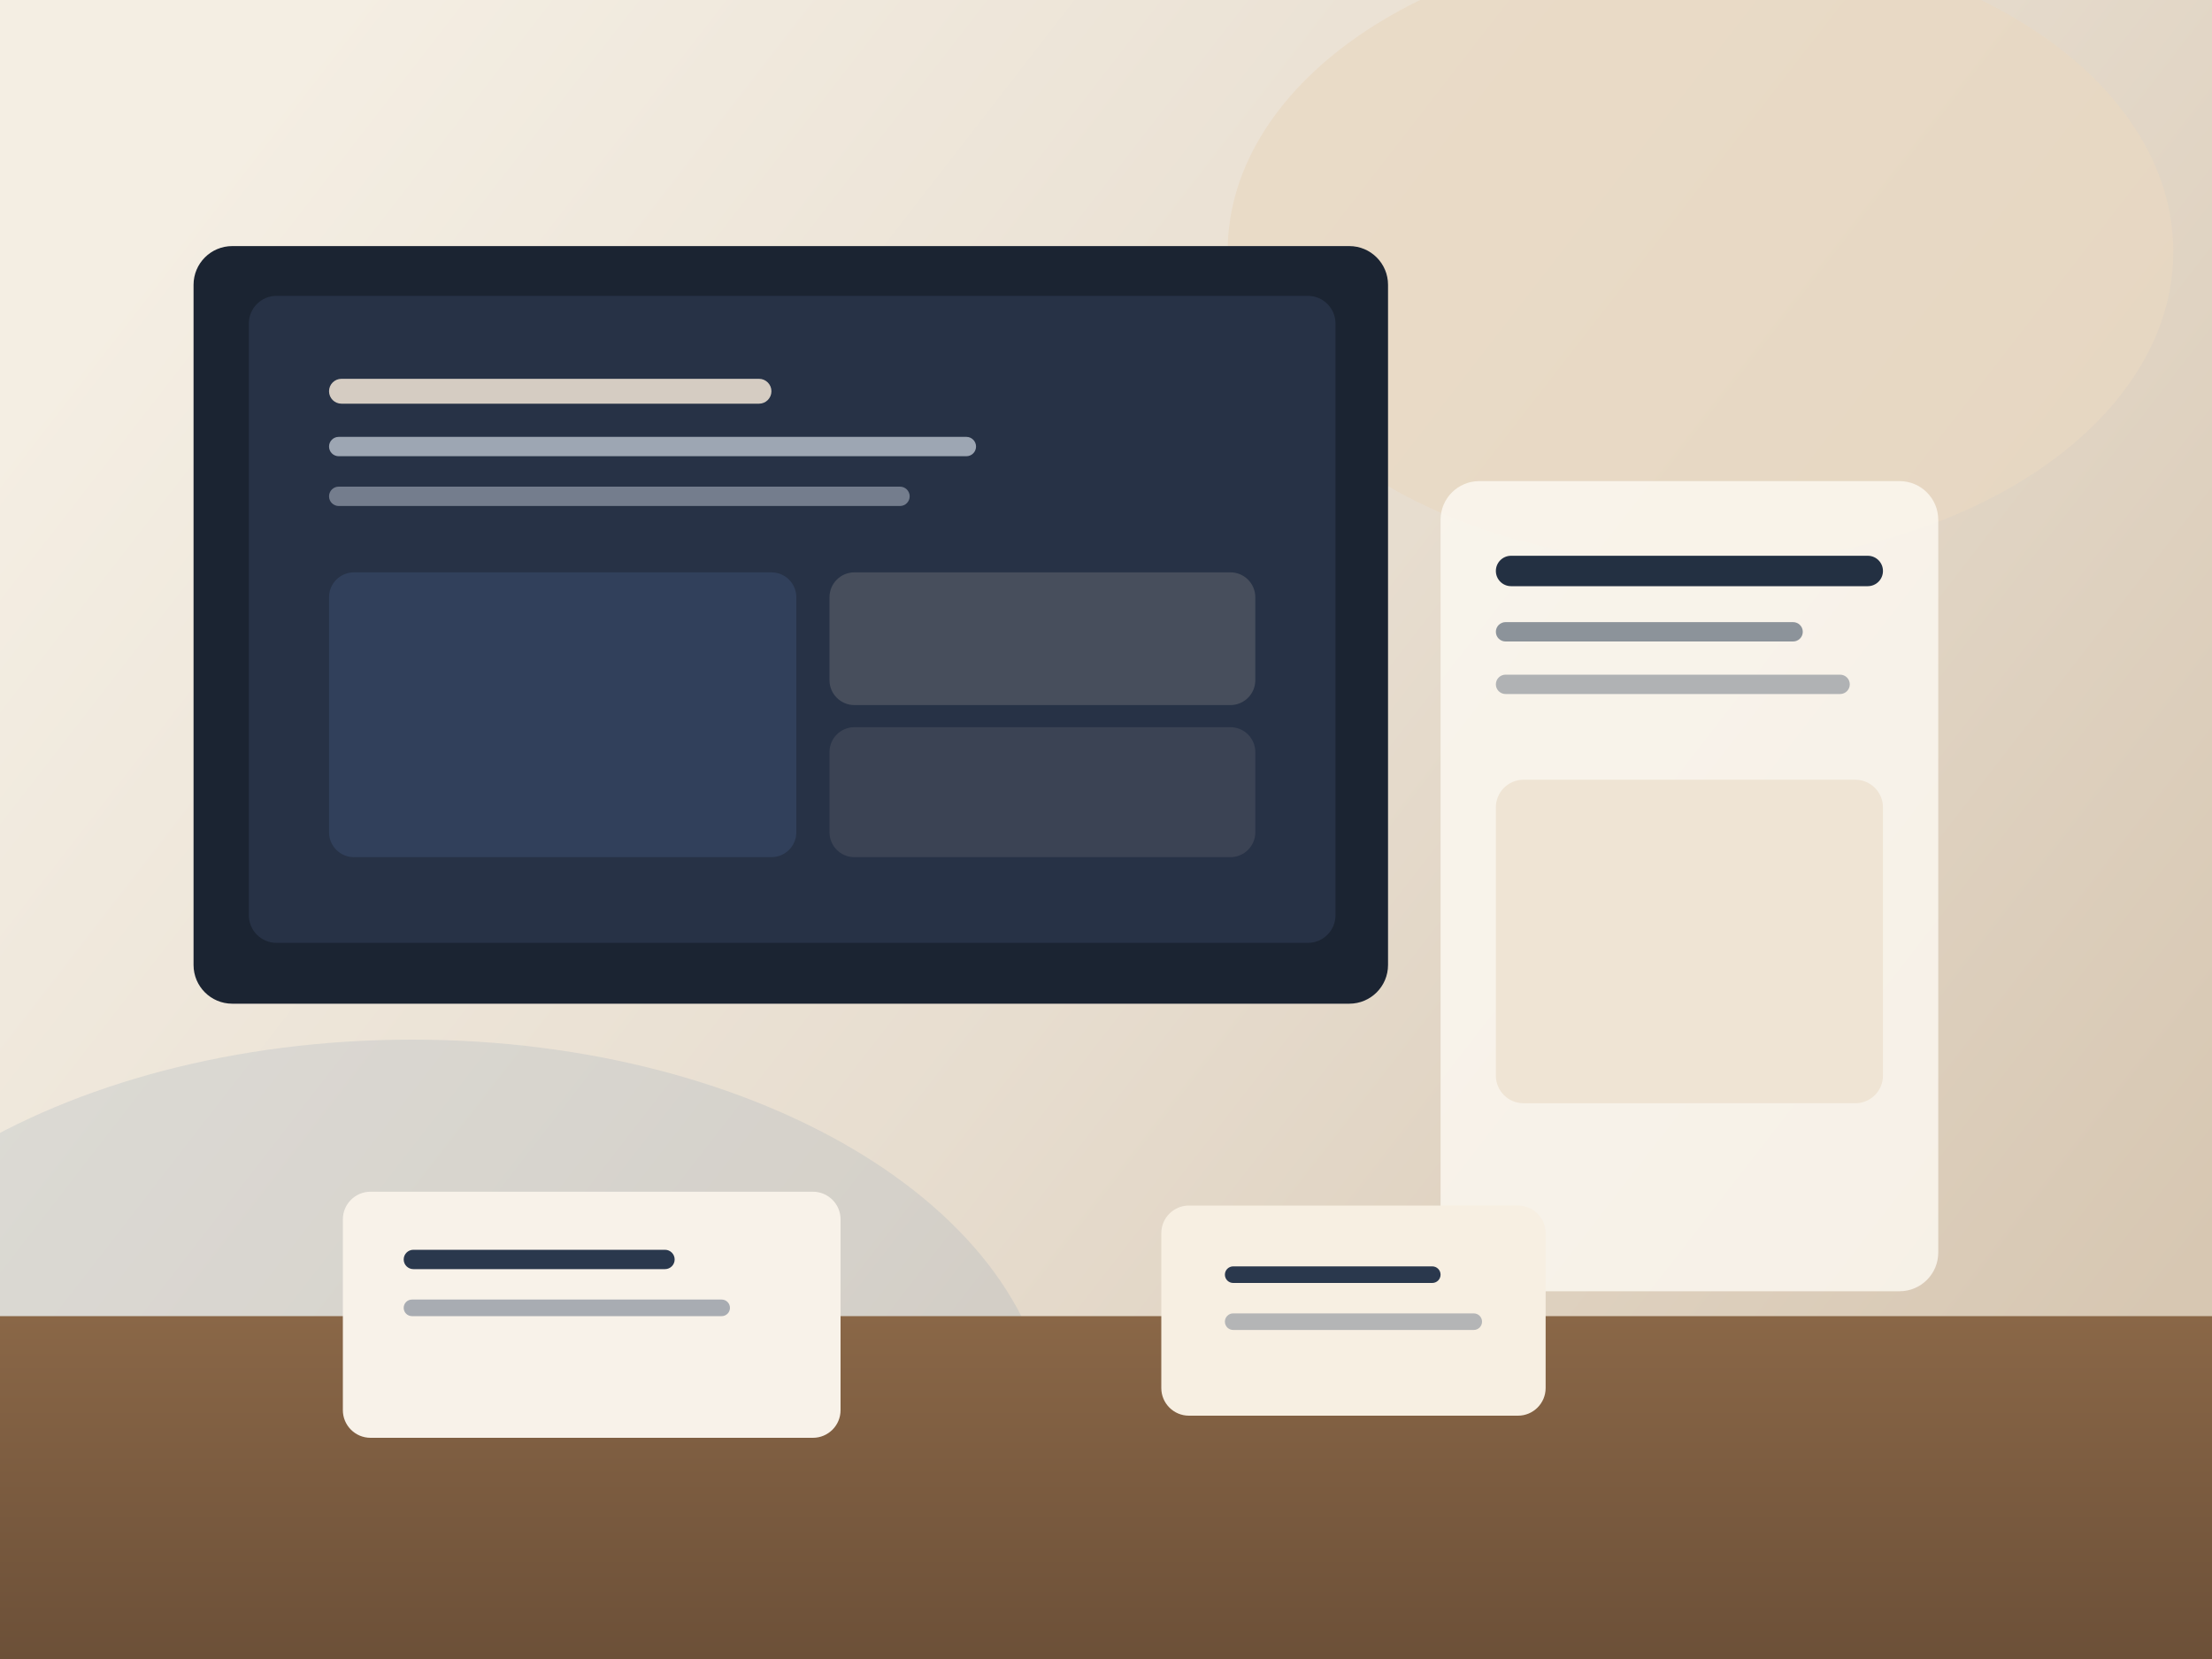
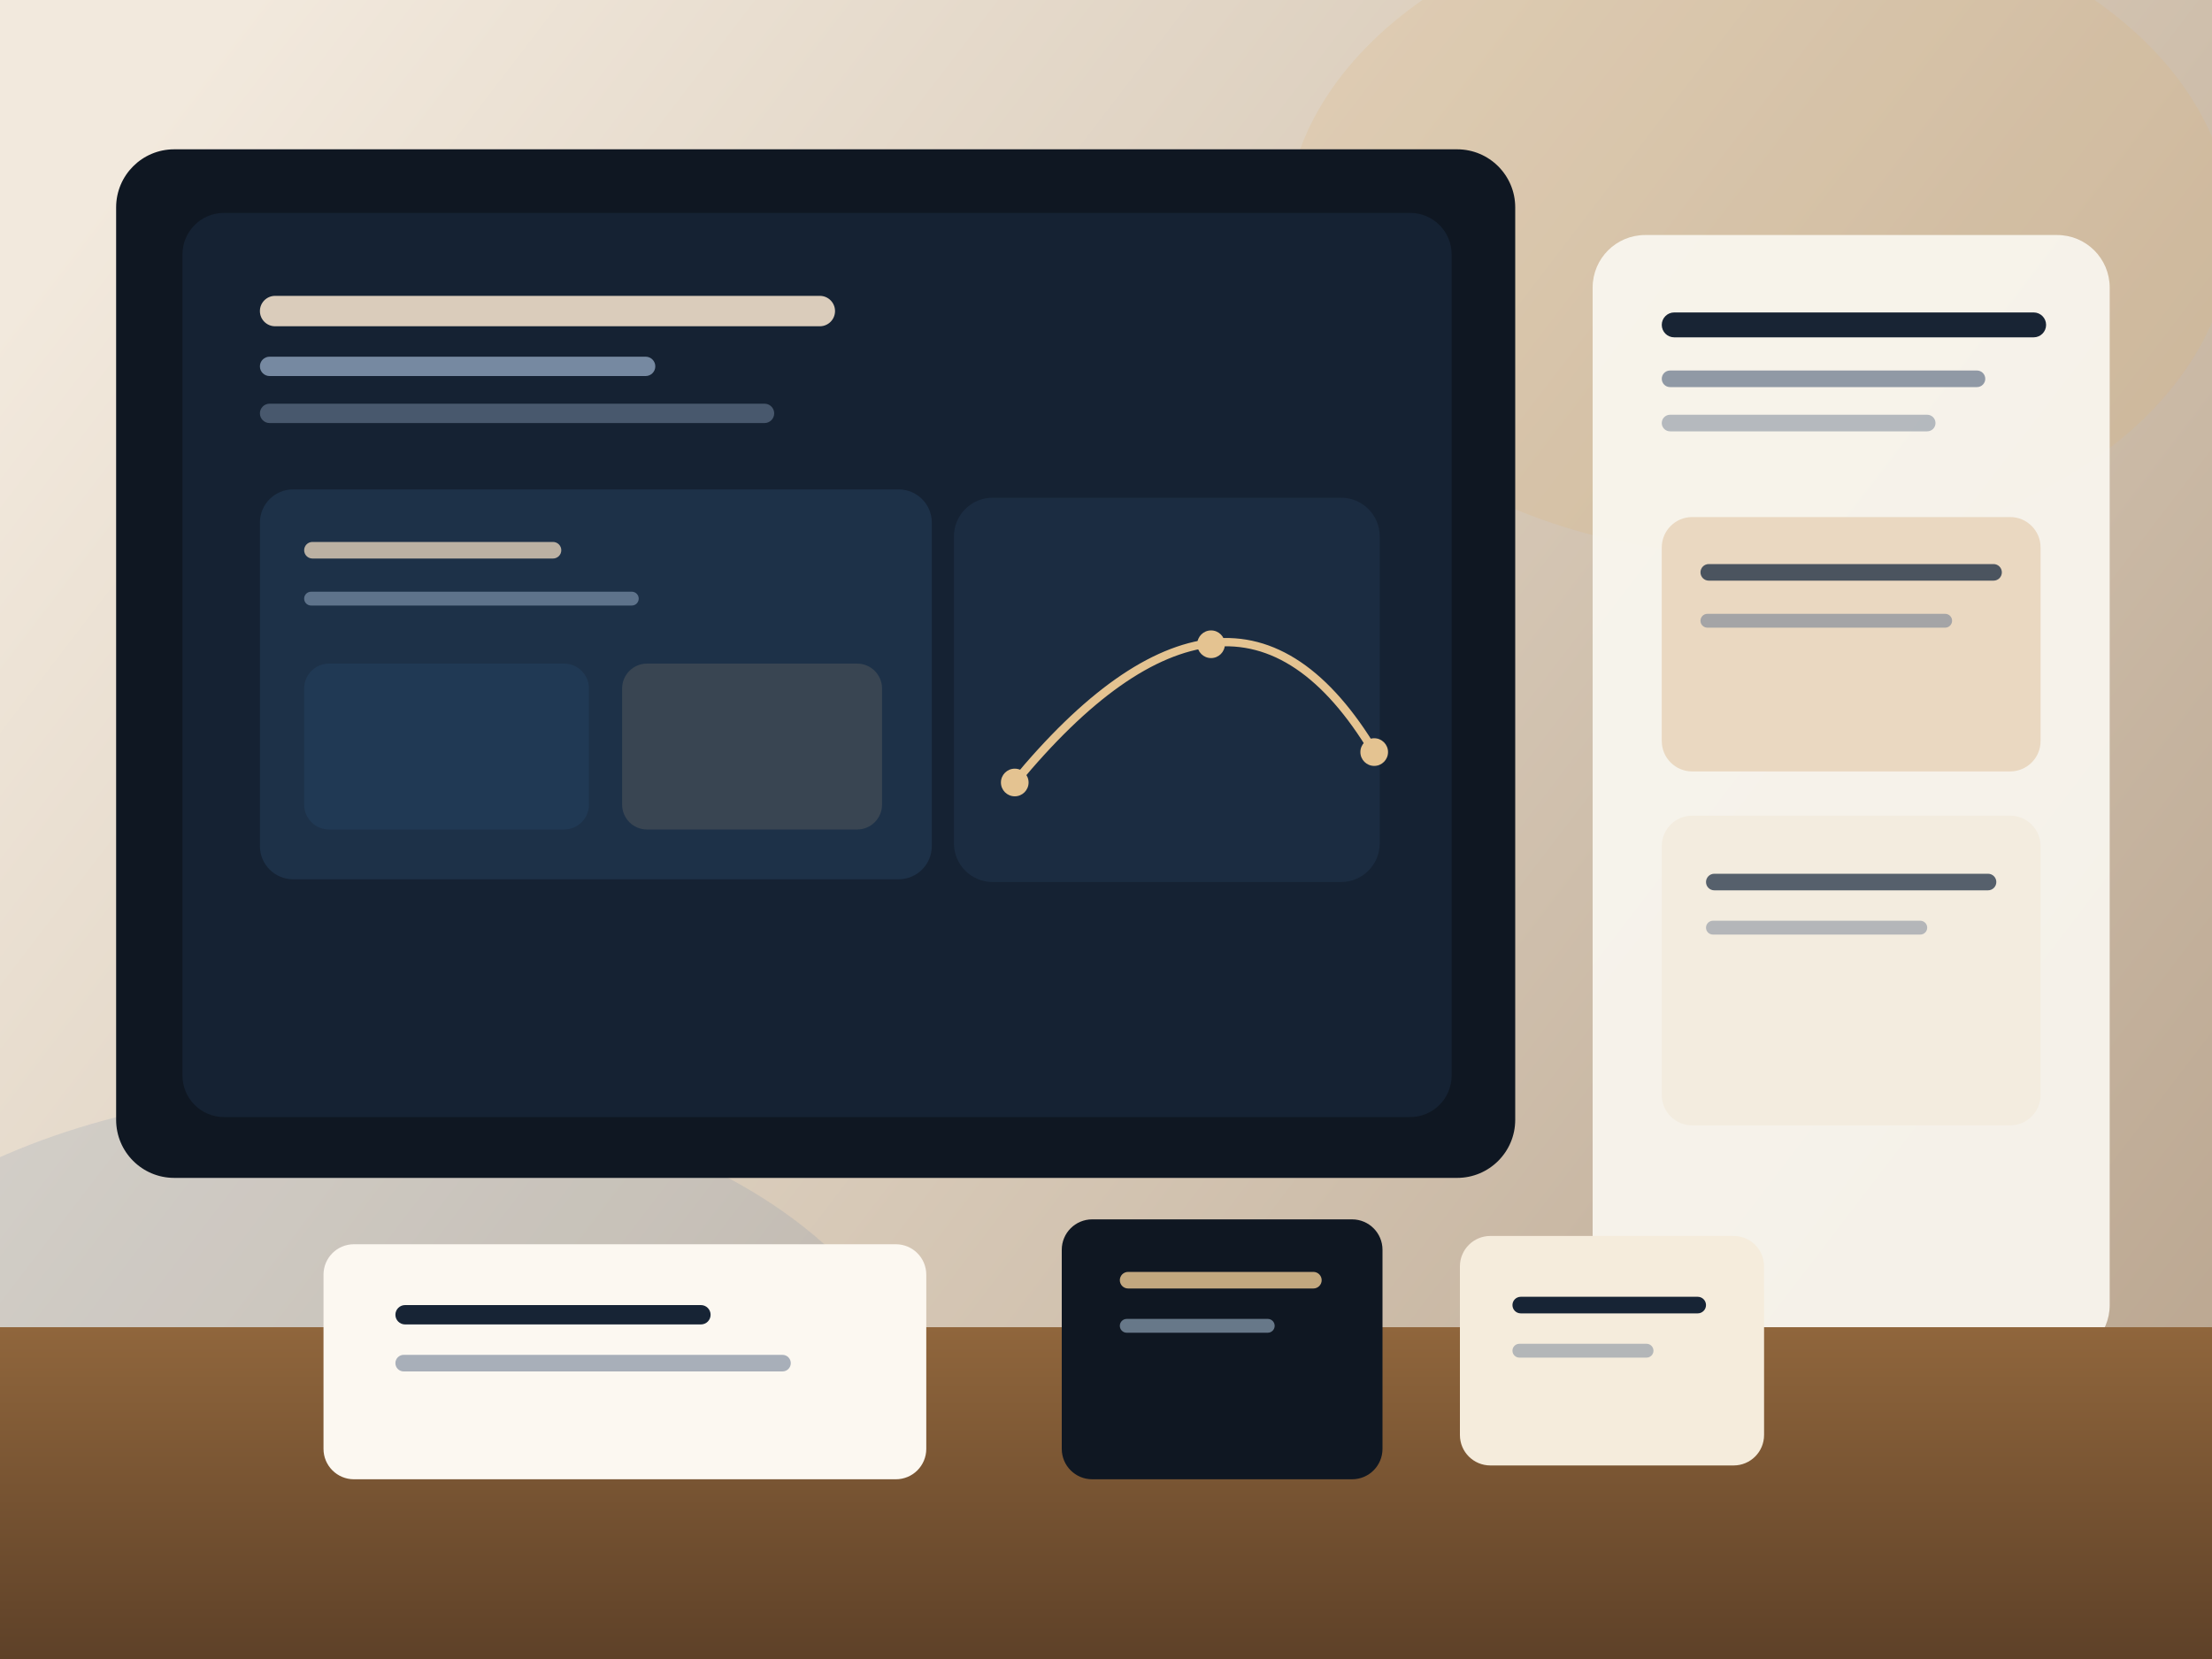
<svg xmlns="http://www.w3.org/2000/svg" width="1600" height="1200" viewBox="0 0 1600 1200" fill="none">
-   <rect width="1600" height="1200" fill="#D8CCBB" />
  <rect width="1600" height="1200" fill="url(#bg)" />
-   <ellipse cx="1230" cy="182" rx="342" ry="226" fill="#E9D9C3" fill-opacity="0.72" />
-   <ellipse cx="298" cy="1038" rx="462" ry="286" fill="#8EA1B8" fill-opacity="0.2" />
-   <rect x="140" y="178" width="864" height="548" rx="28" fill="#1B2432" />
-   <rect x="180" y="214" width="786" height="468" rx="20" fill="#273246" />
-   <rect x="238" y="274" width="320" height="18" rx="9" fill="#F3E8D8" fill-opacity="0.85" />
-   <rect x="238" y="316" width="468" height="14" rx="7" fill="#D5DCE7" fill-opacity="0.68" />
-   <rect x="238" y="352" width="420" height="14" rx="7" fill="#D5DCE7" fill-opacity="0.44" />
-   <rect x="238" y="414" width="338" height="206" rx="18" fill="#31405B" />
-   <rect x="600" y="414" width="308" height="96" rx="18" fill="#F2E4D3" fill-opacity="0.16" />
-   <rect x="600" y="526" width="308" height="94" rx="18" fill="#F2E4D3" fill-opacity="0.1" />
-   <rect x="1042" y="348" width="360" height="586" rx="28" fill="#FCF8F1" fill-opacity="0.82" />
-   <rect x="1082" y="402" width="280" height="22" rx="11" fill="#233042" />
-   <rect x="1082" y="450" width="222" height="14" rx="7" fill="#546171" fill-opacity="0.66" />
-   <rect x="1082" y="488" width="256" height="14" rx="7" fill="#546171" fill-opacity="0.44" />
-   <rect x="1082" y="564" width="280" height="234" rx="20" fill="#EFE4D4" />
-   <rect x="0" y="952" width="1600" height="248" fill="url(#desk)" />
-   <rect x="248" y="862" width="360" height="178" rx="20" fill="#F8F2E9" />
-   <rect x="292" y="904" width="196" height="14" rx="7" fill="#2A384D" />
-   <rect x="292" y="940" width="236" height="12" rx="6" fill="#657284" fill-opacity="0.54" />
-   <rect x="840" y="872" width="278" height="152" rx="20" fill="#F7EFE2" />
-   <rect x="886" y="916" width="156" height="12" rx="6" fill="#2A384D" />
-   <rect x="886" y="950" width="186" height="12" rx="6" fill="#657284" fill-opacity="0.46" />
+   <ellipse cx="1272" cy="166" rx="342" ry="236" fill="#DDB47A" fill-opacity="0.2" />
+   <ellipse cx="248" cy="1042" rx="420" ry="254" fill="#5F7EA5" fill-opacity="0.16" />
+   <rect x="84" y="108" width="1012" height="744" rx="42" fill="#0F1722" />
+   <rect x="132" y="154" width="918" height="654" rx="30" fill="#152233" />
+   <rect x="188" y="214" width="416" height="22" rx="11" fill="#F0DFCA" fill-opacity="0.9" />
+   <rect x="188" y="258" width="286" height="14" rx="7" fill="#9CB2CC" fill-opacity="0.72" />
+   <rect x="188" y="292" width="372" height="14" rx="7" fill="#9CB2CC" fill-opacity="0.38" />
+   <rect x="188" y="354" width="486" height="282" rx="24" fill="#1D3148" />
+   <rect x="220" y="392" width="186" height="12" rx="6" fill="#E8D5BD" fill-opacity="0.78" />
+   <rect x="220" y="428" width="242" height="10" rx="5" fill="#A5B9D2" fill-opacity="0.48" />
+   <rect x="220" y="480" width="206" height="120" rx="18" fill="#203954" />
+   <rect x="450" y="480" width="188" height="120" rx="18" fill="#E4C391" fill-opacity="0.14" />
+   <path d="M718 360H970C985.464 360 998 372.536 998 388V610C998 625.464 985.464 638 970 638H718C702.536 638 690 625.464 690 610V388C690 372.536 702.536 360 718 360Z" fill="#1B2C41" />
+   <path d="M734 566C785.667 503.333 833.333 469.667 877 465C920.667 460.333 959.667 486.667 994 544" stroke="#E4C391" stroke-width="6" stroke-linecap="round" />
+   <circle cx="734" cy="566" r="10" fill="#E4C391" />
+   <circle cx="876" cy="466" r="10" fill="#E4C391" />
+   <circle cx="994" cy="544" r="10" fill="#E4C391" />
+   <rect x="1152" y="170" width="374" height="812" rx="38" fill="#FBF8F2" fill-opacity="0.9" />
+   <rect x="1202" y="226" width="278" height="18" rx="9" fill="#182434" />
+   <rect x="1202" y="268" width="234" height="12" rx="6" fill="#617086" fill-opacity="0.68" />
+   <rect x="1202" y="300" width="198" height="12" rx="6" fill="#617086" fill-opacity="0.44" />
+   <rect x="1202" y="374" width="274" height="184" rx="22" fill="#EAD8C1" />
+   <rect x="1230" y="408" width="218" height="12" rx="6" fill="#1F3044" fill-opacity="0.78" />
+   <rect x="1230" y="444" width="182" height="10" rx="5" fill="#6E7C91" fill-opacity="0.56" />
+   <rect x="1202" y="590" width="274" height="224" rx="22" fill="#F3ECDF" />
+   <rect x="1234" y="632" width="210" height="12" rx="6" fill="#1F3044" fill-opacity="0.74" />
+   <rect x="1234" y="666" width="160" height="10" rx="5" fill="#6E7C91" fill-opacity="0.48" />
+   <rect x="0" y="960" width="1600" height="240" fill="url(#desk)" />
+   <rect x="234" y="900" width="436" height="170" rx="22" fill="#FCF8F1" />
+   <rect x="286" y="944" width="228" height="14" rx="7" fill="#172435" />
+   <rect x="286" y="980" width="286" height="12" rx="6" fill="#6B7B91" fill-opacity="0.58" />
+   <rect x="768" y="882" width="232" height="188" rx="22" fill="#0F1722" />
+   <rect x="810" y="920" width="146" height="12" rx="6" fill="#E4C391" fill-opacity="0.84" />
+   <rect x="810" y="954" width="112" height="10" rx="5" fill="#A8BDD4" fill-opacity="0.58" />
+   <rect x="1056" y="894" width="220" height="166" rx="22" fill="#F5ECDC" />
+   <rect x="1094" y="938" width="140" height="12" rx="6" fill="#172435" />
+   <rect x="1094" y="972" width="102" height="10" rx="5" fill="#6B7B91" fill-opacity="0.48" />
  <defs>
-     <linearGradient id="bg" x1="168" y1="96" x2="1452" y2="1092" gradientUnits="userSpaceOnUse">
-       <stop stop-color="#F4EEE3" />
-       <stop offset="0.52" stop-color="#E7DDCF" />
-       <stop offset="1" stop-color="#D7C7B2" />
+     <linearGradient id="bg" x1="120" y1="76" x2="1488" y2="1124" gradientUnits="userSpaceOnUse">
+       <stop stop-color="#F2E9DD" />
+       <stop offset="0.42" stop-color="#DCCFBE" />
+       <stop offset="1" stop-color="#BCA892" />
    </linearGradient>
-     <linearGradient id="desk" x1="800" y1="952" x2="800" y2="1200" gradientUnits="userSpaceOnUse">
-       <stop stop-color="#8A6747" />
-       <stop offset="1" stop-color="#6C5038" />
+     <linearGradient id="desk" x1="800" y1="960" x2="800" y2="1200" gradientUnits="userSpaceOnUse">
+       <stop stop-color="#90663C" />
+       <stop offset="1" stop-color="#5E4128" />
    </linearGradient>
  </defs>
</svg>
